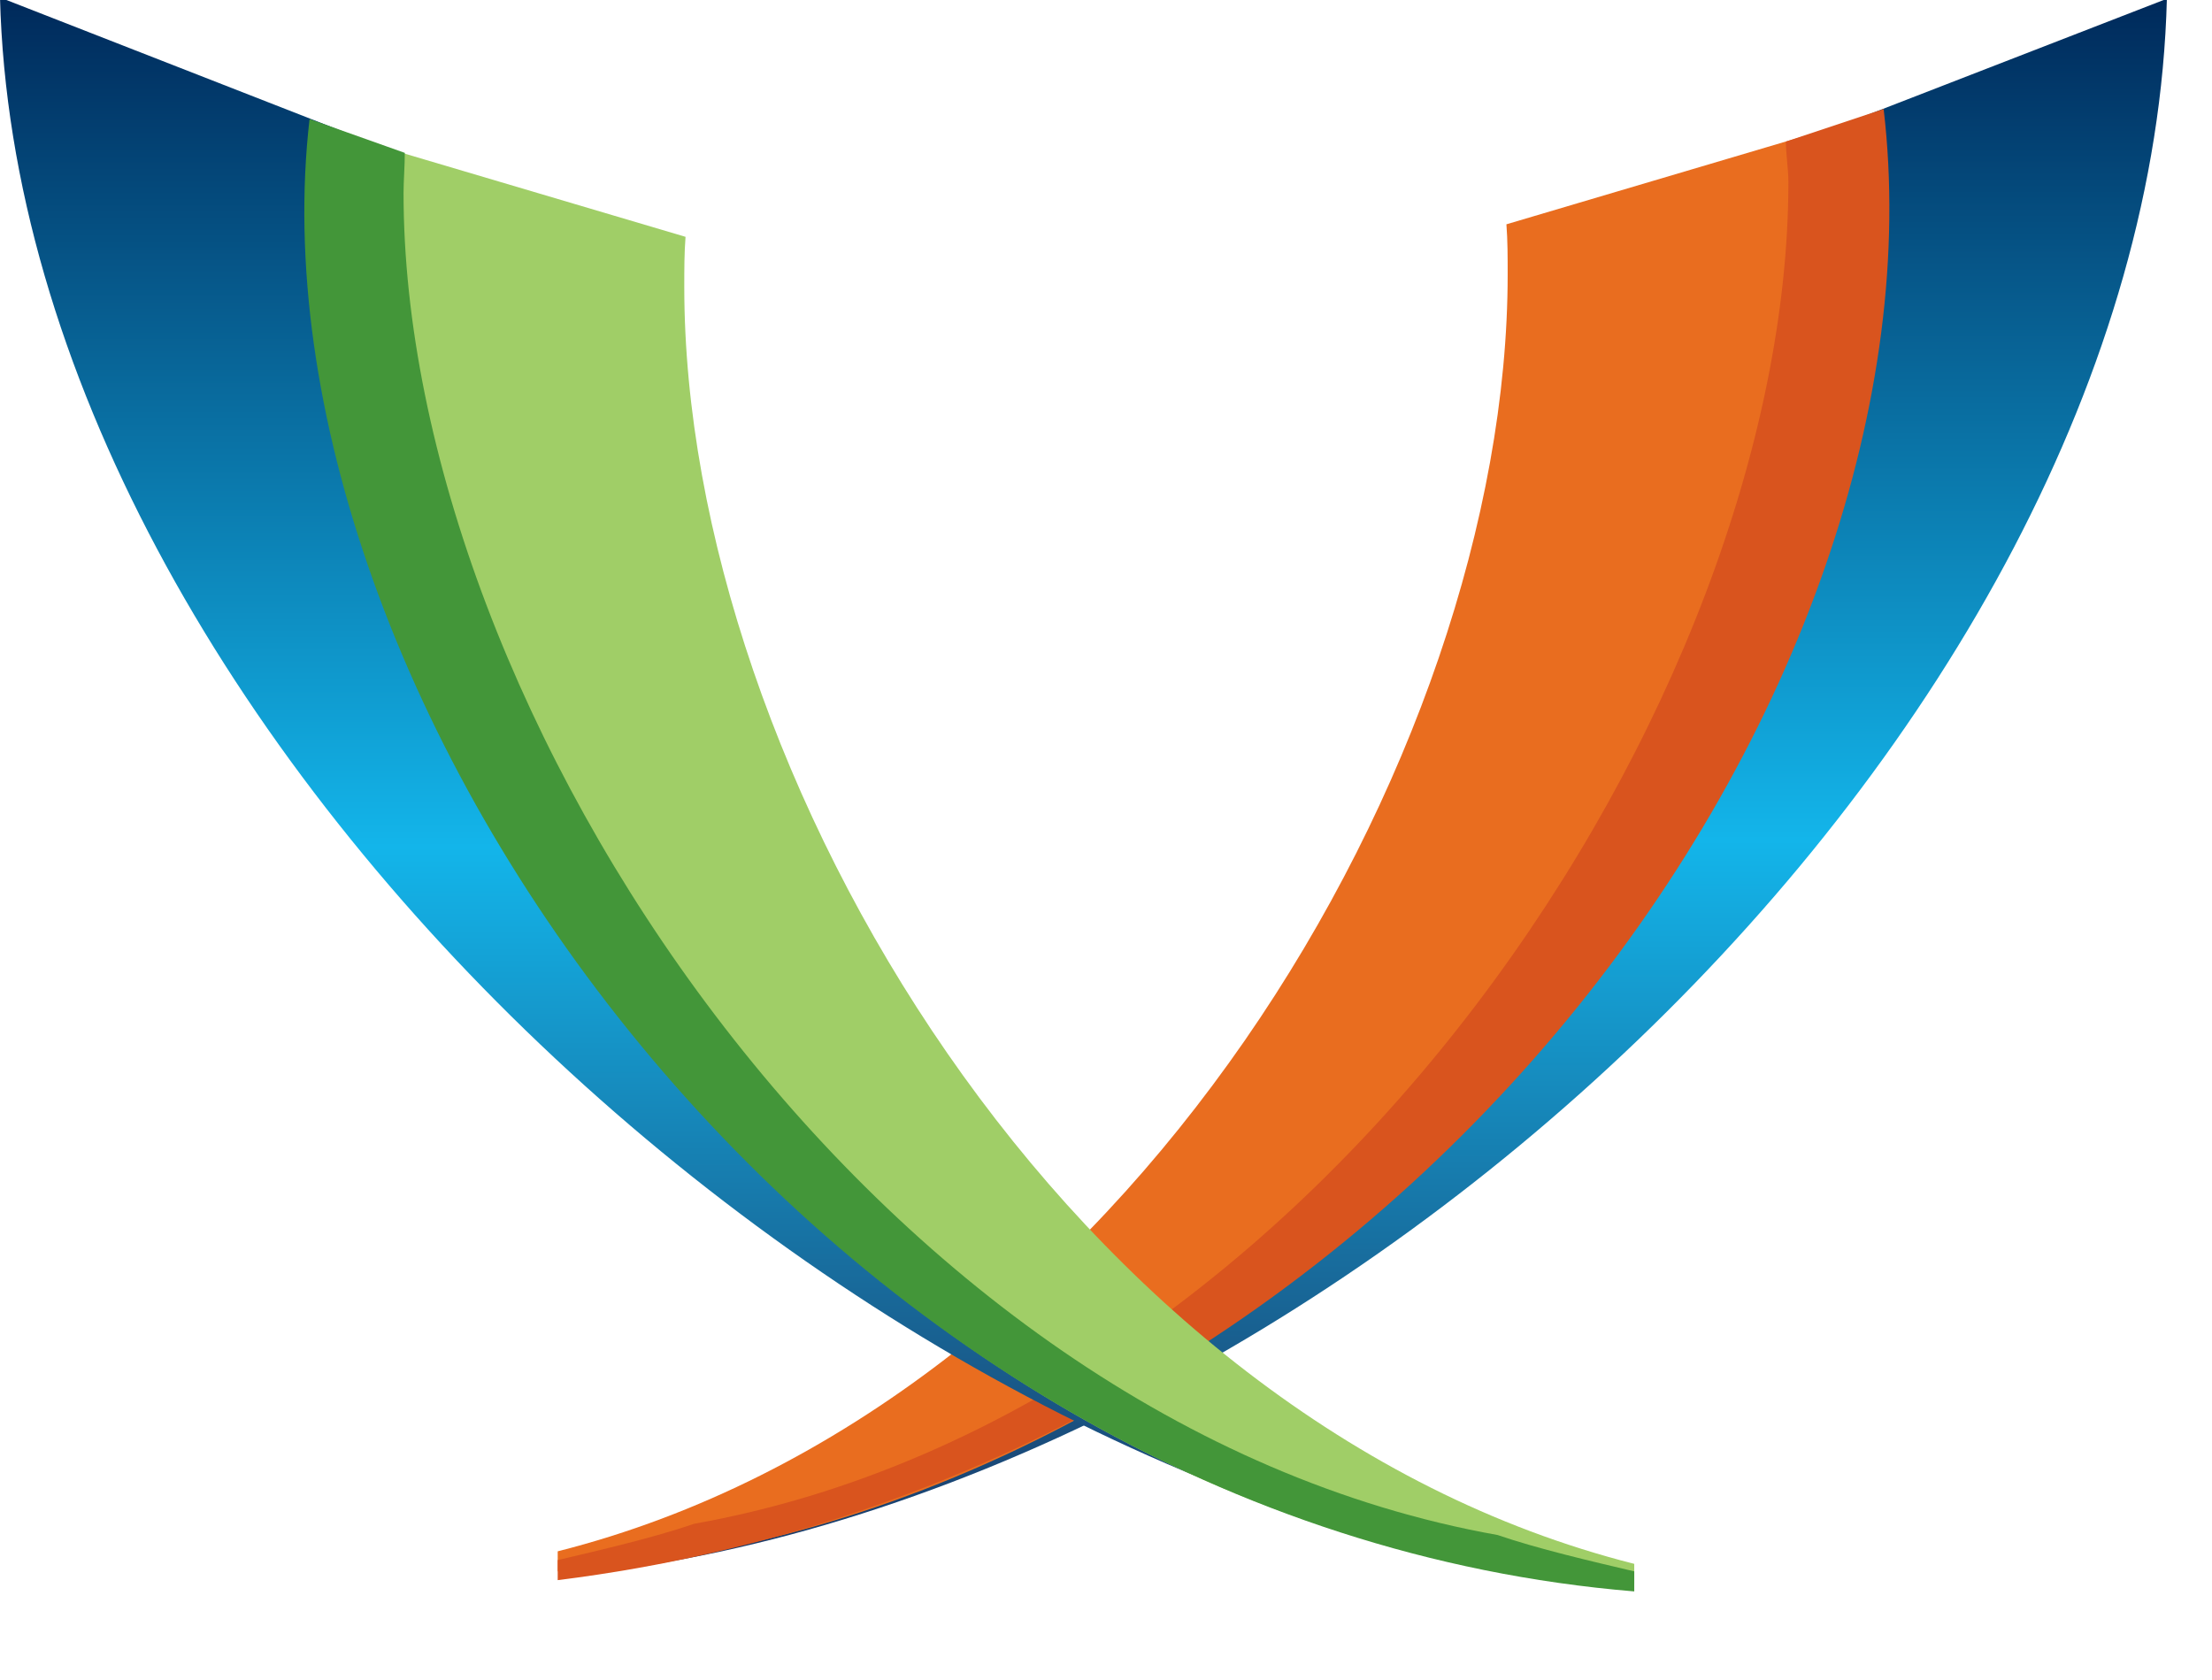
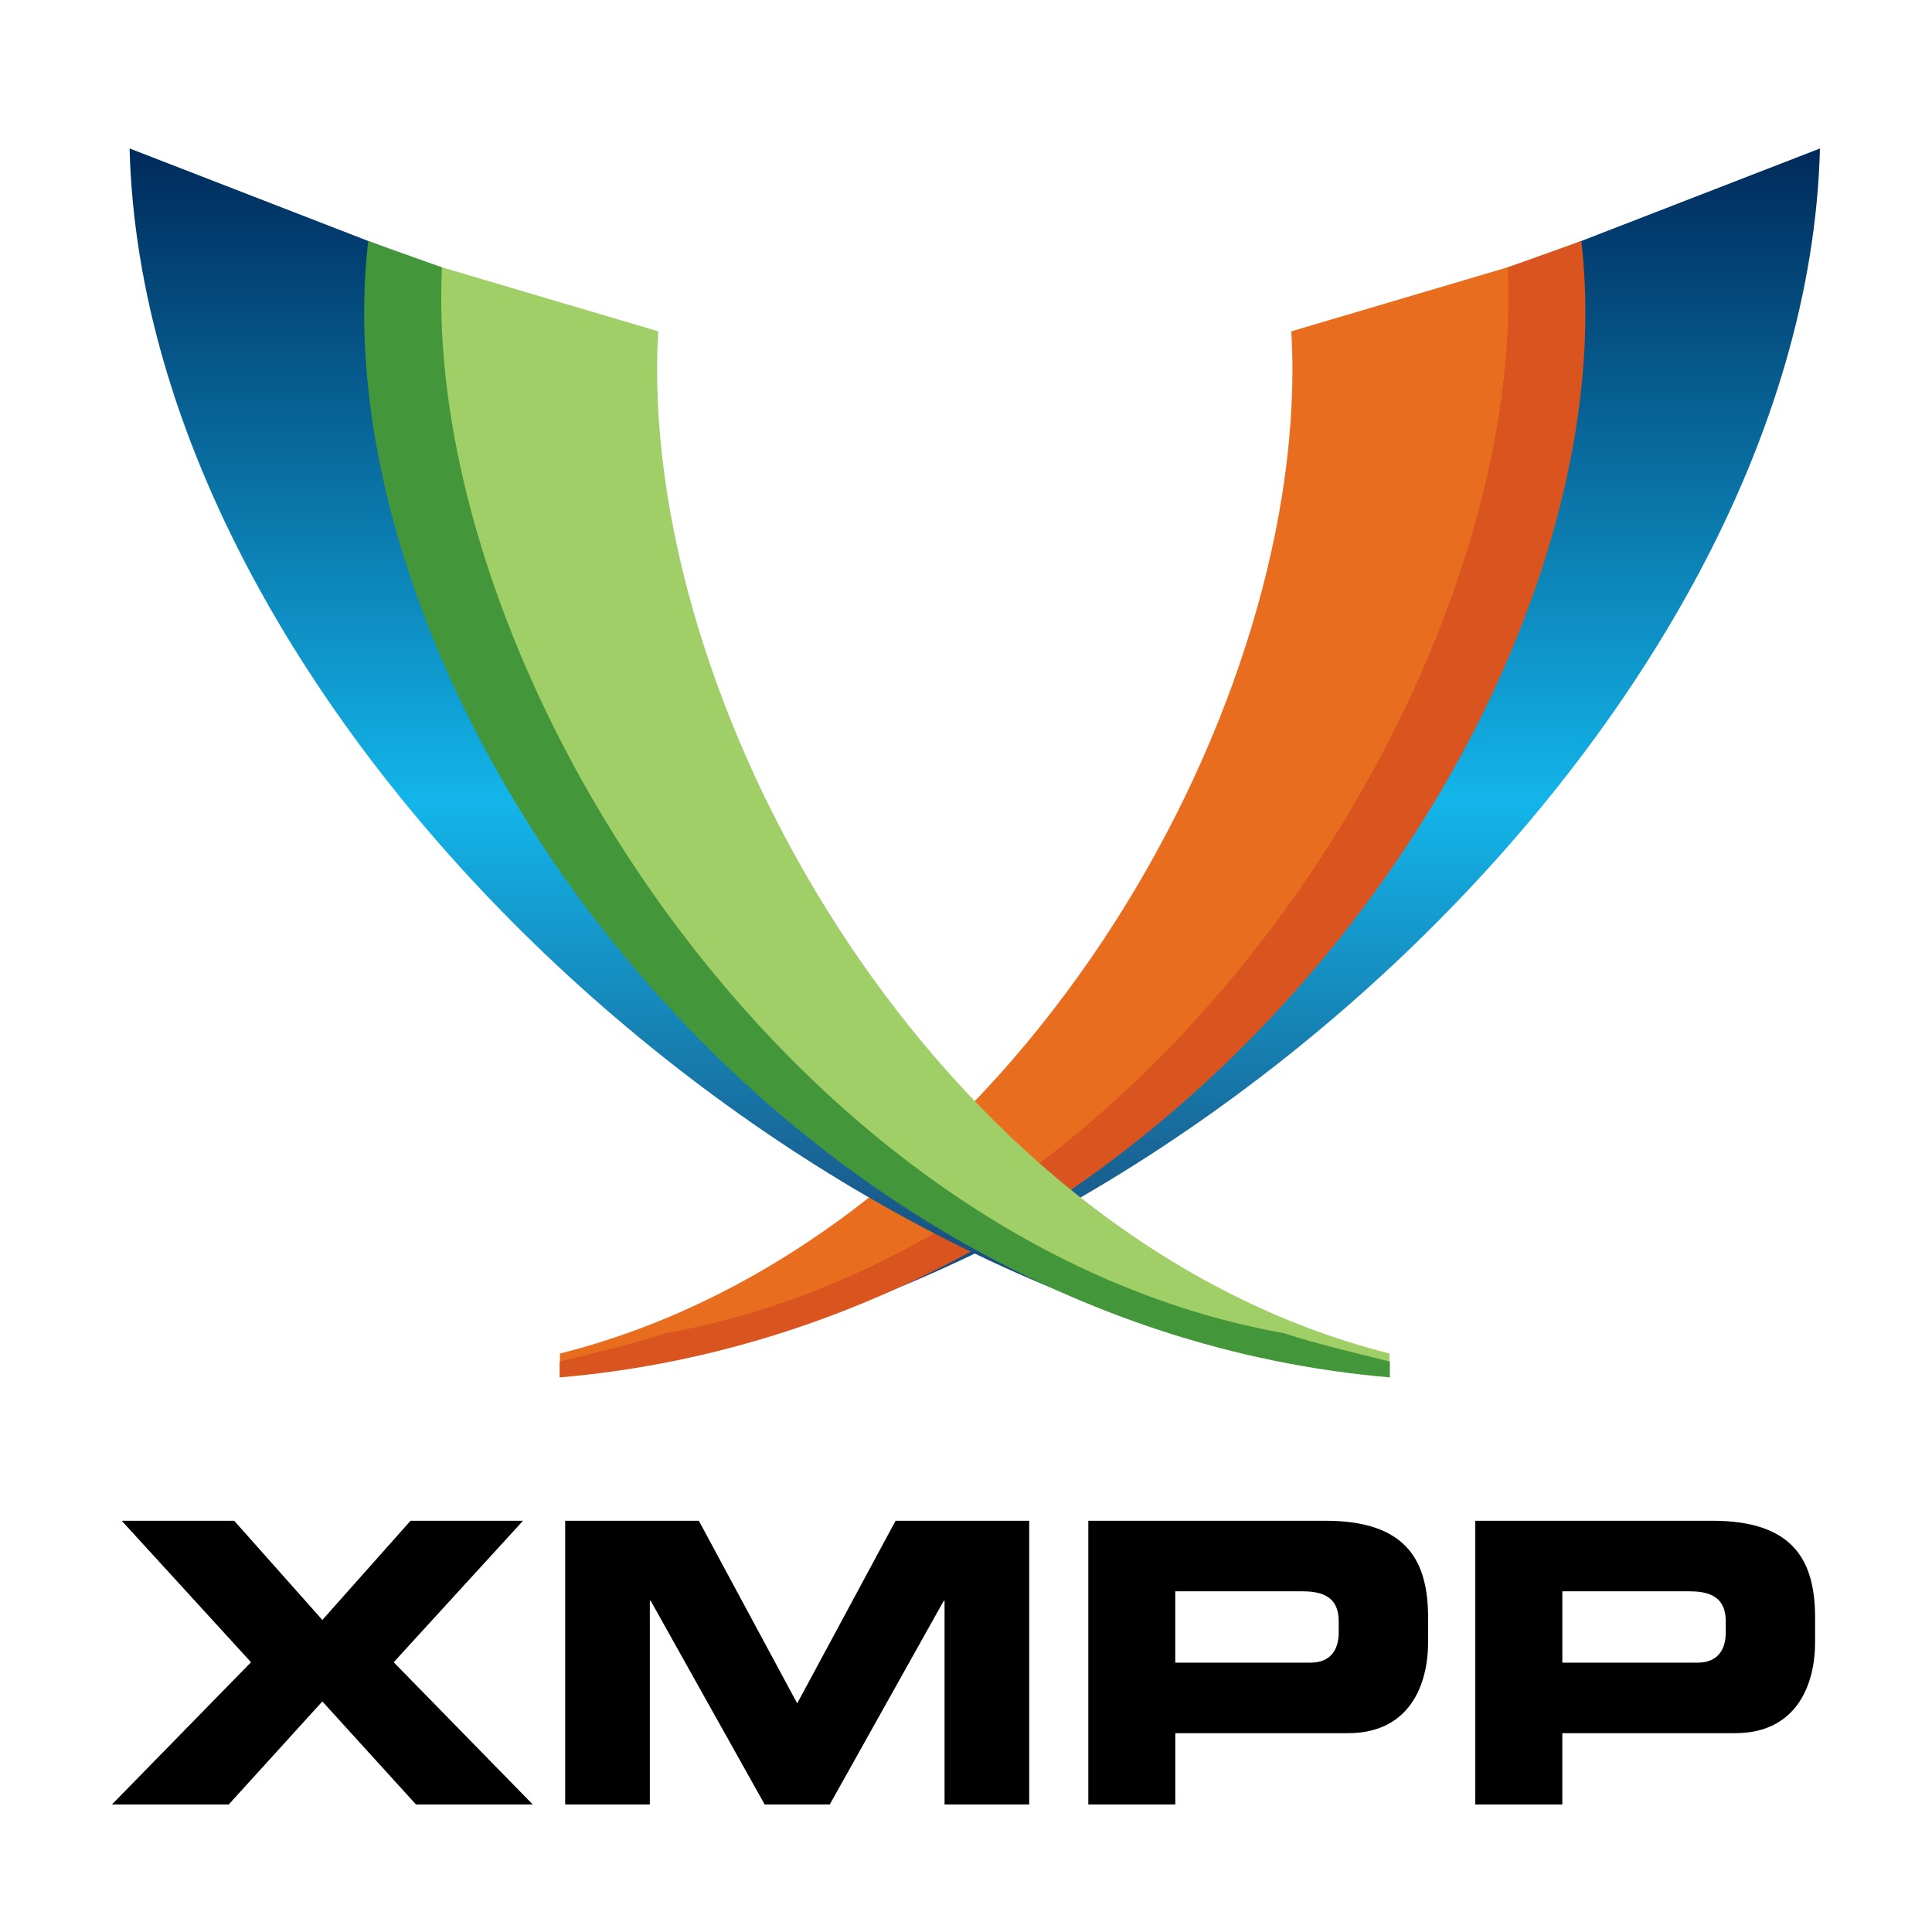
- <svg xmlns="http://www.w3.org/2000/svg" version="1.1" id="Layer_1" x="0px" y="0px" viewBox="-3277 648.6 176.5 134" enable-background="new -3277 648.6 176.5 134" xml:space="preserve">
-   <linearGradient id="SVGID_1_" gradientUnits="userSpaceOnUse" x1="-5084.277" y1="706.717" x2="-5084.277" y2="832.567" gradientTransform="matrix(1 0 0 -1 1916.141 1481.145)">
-     <stop offset="1.100000e-02" style="stop-color:#1B3967" />
-     <stop offset="0.467" style="stop-color:#13B5EA" />
-     <stop offset="0.995" style="stop-color:#002B5C" />
+ <svg xmlns="http://www.w3.org/2000/svg" version="1.1" xml:space="preserve" viewBox="0 0 200 200" width="200px" height="200px" x="0px" y="0px" enable-background="new 0 0 200 200">
+   <linearGradient id="SVGID_right_" y2="1.279e-13" gradientUnits="userSpaceOnUse" x2="-1073.2" gradientTransform="translate(1196.604,15.36898)" y1="126.85" x1="-1073.2">
+     <stop stop-color="#1b3967" offset=".011" />
+     <stop stop-color="#13b5ea" offset=".467" />
+     <stop stop-color="#002b5c" offset=".995" />
  </linearGradient>
-   <path fill="url(#SVGID_1_)" d="M-3140.7,662.7c0.1,1.3-1.8,1-1.8,2.3c0,38.6-44.7,96.8-89.8,108.2v1.2  c60-5.5,126.7-66.8,128.2-125.9L-3140.7,662.7L-3140.7,662.7z" />
-   <path fill="#E96D1F" d="M-3156.8,666.5c0.1,1.3,0.1,2.6,0.1,4c0,38.6-30.7,90.5-75.8,101.9v1.6c59.1-3.8,105.8-63,105.8-109.2  c0-2.4-0.1-4.7-0.4-7.1L-3156.8,666.5L-3156.8,666.5z" />
-   <path fill="#D9541E" d="M-3126.7,657.3l-7.8,2.6c0,1,0.2,2.2,0.2,3.2c0,41.2-37.3,98.2-87.3,107.1c-3.2,1.1-7.5,2.1-10.9,2.9v1.6  C-3164.2,766.2-3121.3,703.1-3126.7,657.3L-3126.7,657.3z" />
-   <linearGradient id="SVGID_2_" gradientUnits="userSpaceOnUse" x1="-10904.185" y1="705.72" x2="-10904.185" y2="832.57" gradientTransform="matrix(-1 0 0 -1 -14116.325 1481.145)">
-     <stop offset="1.100000e-02" style="stop-color:#1B3967" />
-     <stop offset="0.467" style="stop-color:#13B5EA" />
-     <stop offset="0.995" style="stop-color:#002B5C" />
+   <linearGradient id="SVGID_left_" y2="1.279e-13" gradientUnits="userSpaceOnUse" x2="-1073.2" gradientTransform="matrix(-1,0,0,1,-994.788,15.36798)" y1="126.85" x1="-1073.2">
+     <stop stop-color="#1b3967" offset=".011" />
+     <stop stop-color="#13b5ea" offset=".467" />
+     <stop stop-color="#002b5c" offset=".995" />
  </linearGradient>
-   <path fill="url(#SVGID_2_)" d="M-3240.4,662.7c-0.1,1.3,1.8,1,1.8,2.3c0,38.6,46.6,97.4,91.7,108.7v1.6  c-60-5.5-128.6-67.8-130.1-126.9L-3240.4,662.7L-3240.4,662.7z" />
-   <path fill="#A0CE67" d="M-3222.3,667.5c-0.1,1.3-0.1,2.6-0.1,4c0,38.6,30.7,90.5,75.8,101.9v1.6c-59-2.8-105.8-63-105.8-109.2  c0-2.4,0.1-4.7,0.4-7.1L-3222.3,667.5L-3222.3,667.5z" />
-   <path fill="#439639" d="M-3252.3,658.1l7.6,2.7c0,1-0.1,2.3-0.1,3.2c0,41.2,37.3,98.2,87.3,107.1c3.2,1.1,7.5,2.1,10.9,2.9v1.6  C-3211.8,770.2-3257.6,703.9-3252.3,658.1L-3252.3,658.1z" />
+   <path d="m 151.805,29.558 c 0.077,1.313 -1.787,0.968 -1.787,2.293 0,38.551 -46.558,97.366 -91.688,108.73 v 1.639 C 118.283,136.7 186.89,74.42 188.4,15.37 l -36.599,14.189 z" style="fill:url(#SVGID_right_)" />
+   <path d="m 133.673,34.301 c 0.076,1.313 0.12,2.63 0.12,3.957 0,38.551 -30.699,90.497 -75.827,101.86 v 1.639 c 59.044,-2.79 105.81,-63.024 105.81,-109.2 0,-2.375 -0.128,-4.729 -0.371,-7.056 l -29.73,8.798 z" style="fill:#e96d1f" />
+   <path d="m 163.691,24.952 -7.617,2.722 c 0.041,0.962 0.066,2.254 0.066,3.225 0,41.219 -37.271,98.204 -87.272,107.12 -3.245,1.088 -7.538,2.077 -10.932,2.931 v 1.638 C 123.19,137.028 169.036,70.722 163.696,24.948 Z" style="fill:#d9541e" />
+   <path d="m 50.011,29.557 c -0.077,1.313 1.787,0.968 1.787,2.293 0,38.551 46.558,97.366 91.688,108.73 v 1.639 C 83.533,136.699 14.926,74.419 13.416,15.369 l 36.599,14.189 z" style="fill:url(#SVGID_left_)" />
+   <path d="m 68.143,34.3 c -0.076,1.313 -0.12,2.63 -0.12,3.957 0,38.551 30.699,90.497 75.827,101.86 v 1.639 C 84.806,138.966 38.04,78.732 38.04,32.556 c 0,-2.375 0.128,-4.729 0.371,-7.056 l 29.73,8.798 z" style="fill:#a0ce67" />
+   <path d="m 38.125,24.951 7.617,2.722 c -0.041,0.962 -0.066,2.254 -0.066,3.225 0,41.219 37.271,98.204 87.272,107.12 3.245,1.088 7.538,2.077 10.932,2.931 v 1.638 C 78.626,137.027 32.78,70.721 38.12,24.947 Z" style="fill:#439639" />
+   <path d="m 25.988,172.078 -13.388,-14.65 h 11.643 l 9.127,10.268 9.129,-10.268 h 11.643 l -13.387,14.646 14.401,14.728 h -12.09 l -9.697,-10.67 -9.693,10.67 H 11.584 l 14.404,-14.73 z" />
+   <path d="m 58.508,157.428 h 13.836 l 10.183,18.905 10.183,-18.905 h 13.832 v 29.374 h -8.762 v -21.096 h -0.08 L 85.893,186.802 H 79.16 l -11.807,-21.096 h -0.082 v 21.096 h -8.764 v -29.37 z" />
+   <path d="m 112.662,157.428 h 24.546 c 8.559,0 10.628,4.302 10.628,10.063 v 2.516 c 0,4.381 -1.908,9.41 -8.275,9.41 h -17.894 v 7.385 h -9.005 v -29.38 z m 9,14.69 h 13.997 c 2.109,0 2.924,-1.377 2.924,-3.123 v -1.135 c 0,-1.99 -0.976,-3.127 -3.694,-3.127 h -13.227 v 7.38 z" />
+   <path d="m 152.722,157.428 h 24.546 c 8.561,0 10.63,4.302 10.63,10.063 v 2.516 c 0,4.381 -1.907,9.41 -8.275,9.41 h -17.893 v 7.385 h -9.008 v -29.38 z m 9.01,14.69 h 13.996 c 2.11,0 2.922,-1.377 2.922,-3.123 v -1.135 c 0,-1.99 -0.974,-3.127 -3.693,-3.127 h -13.225 v 7.38 z" />
</svg>
